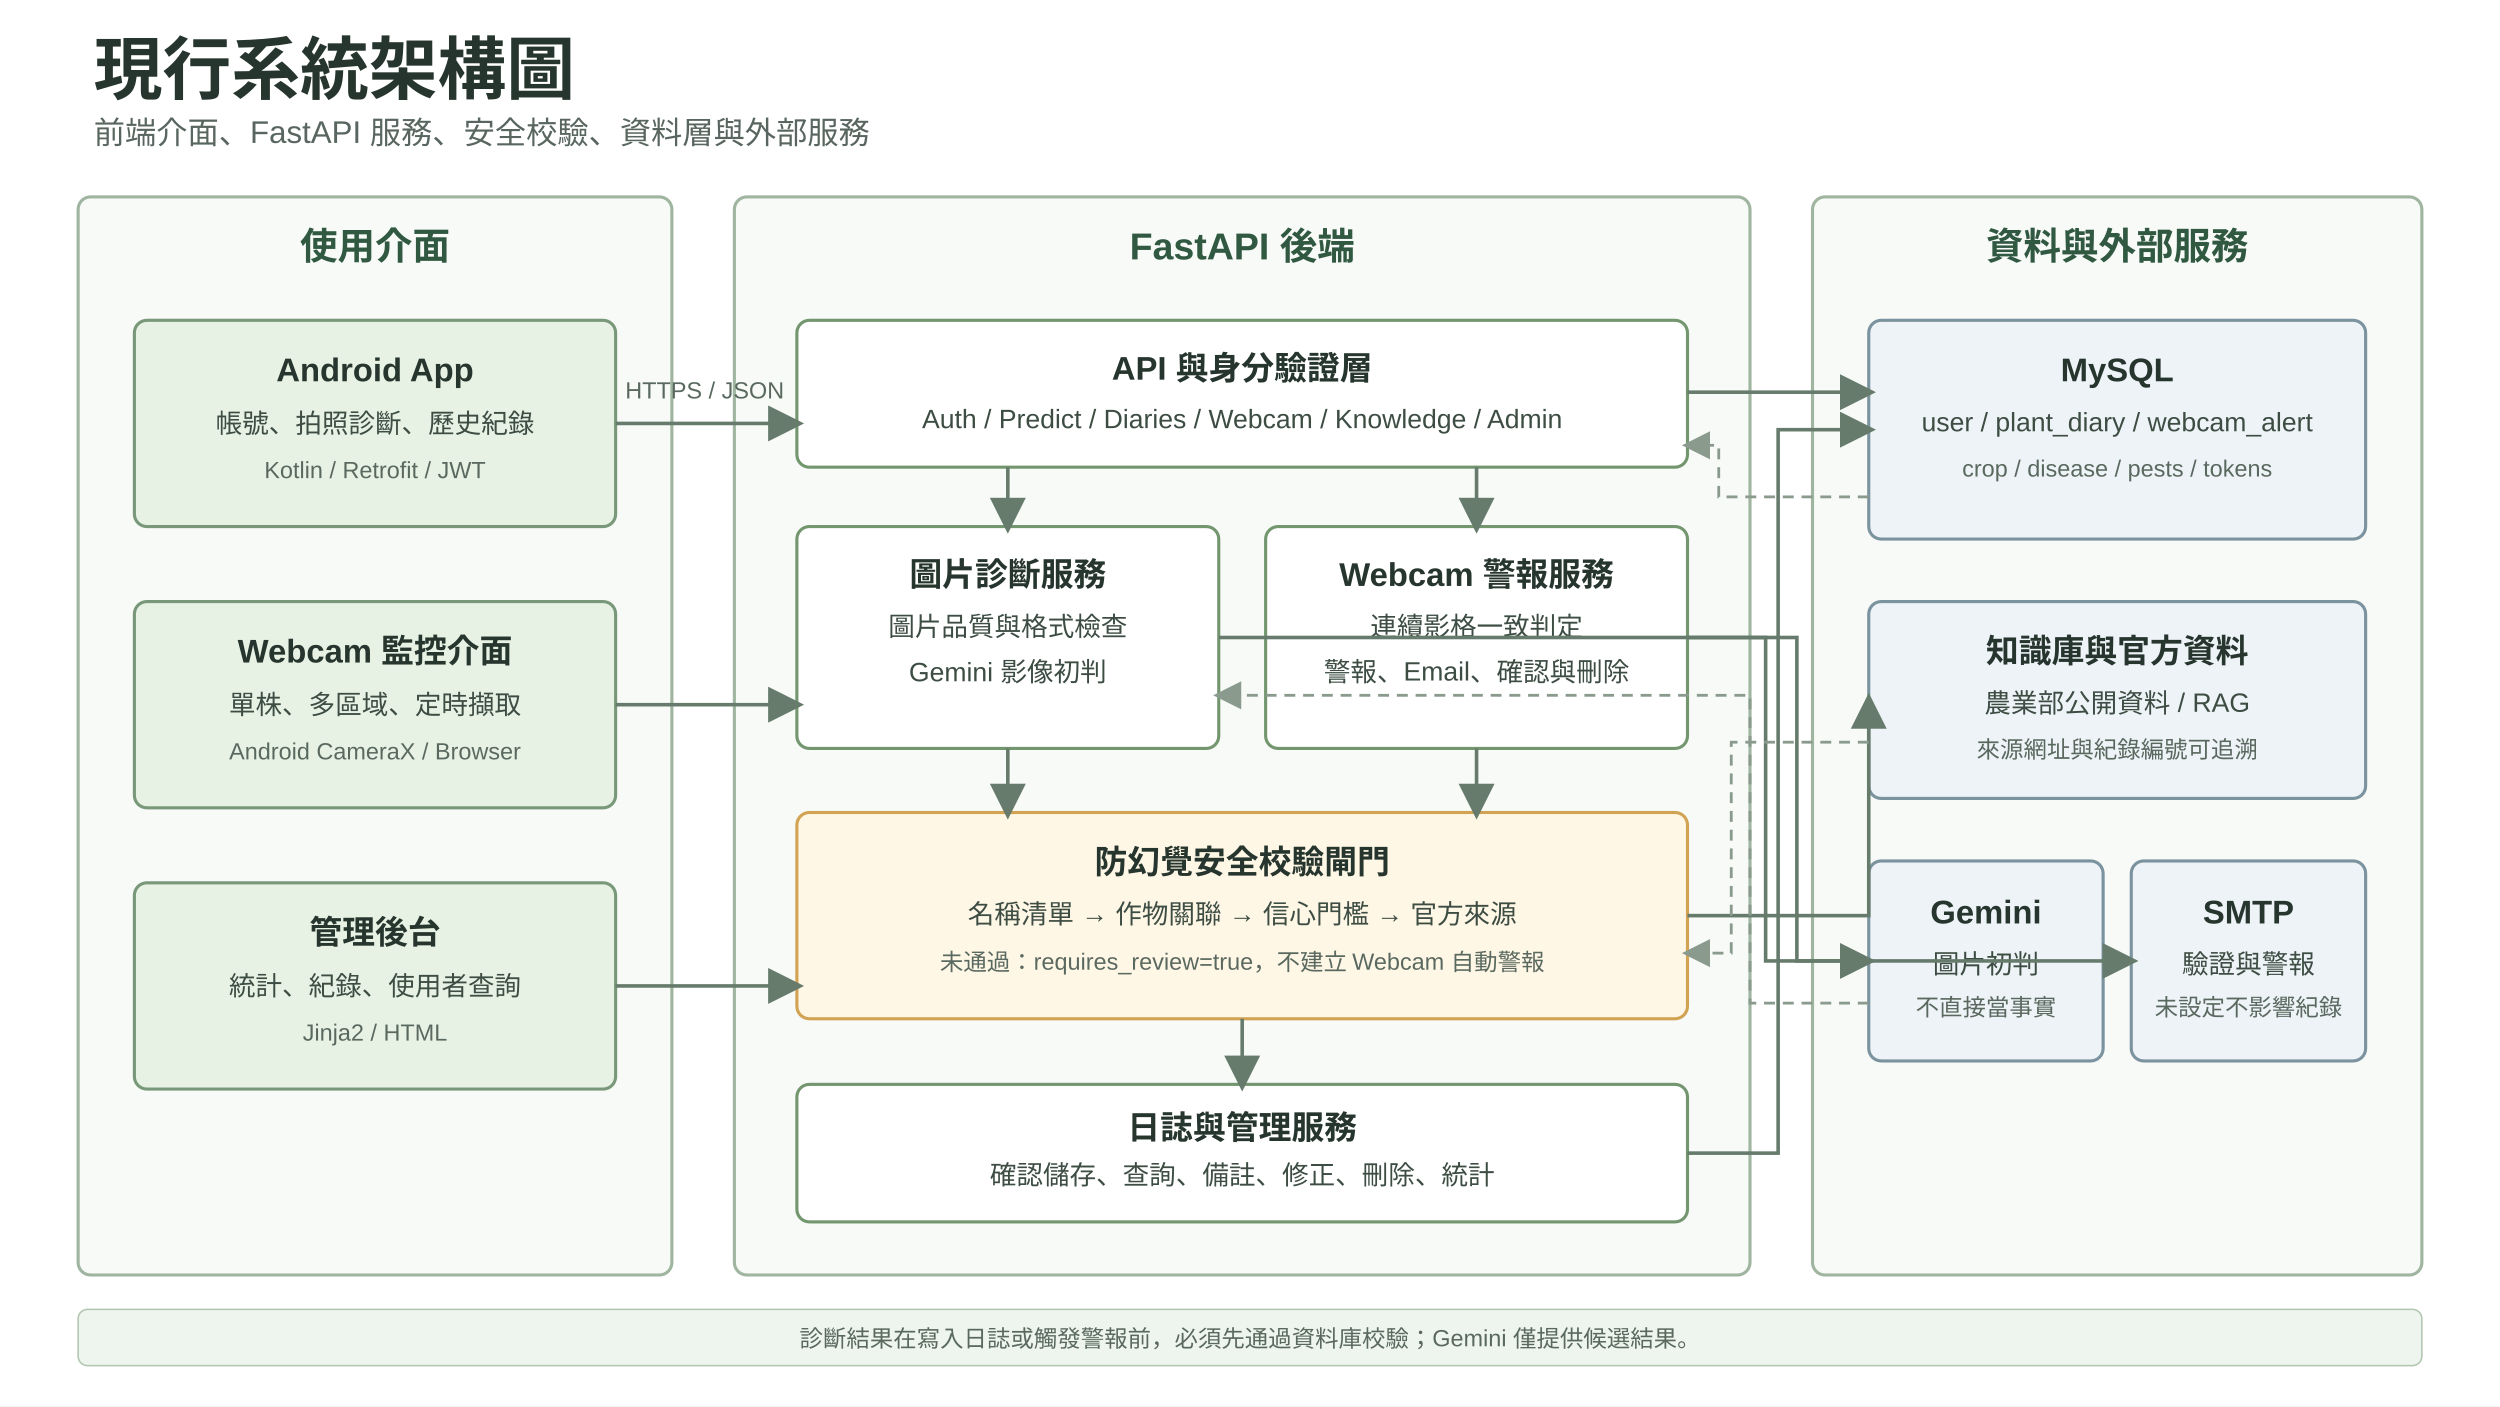
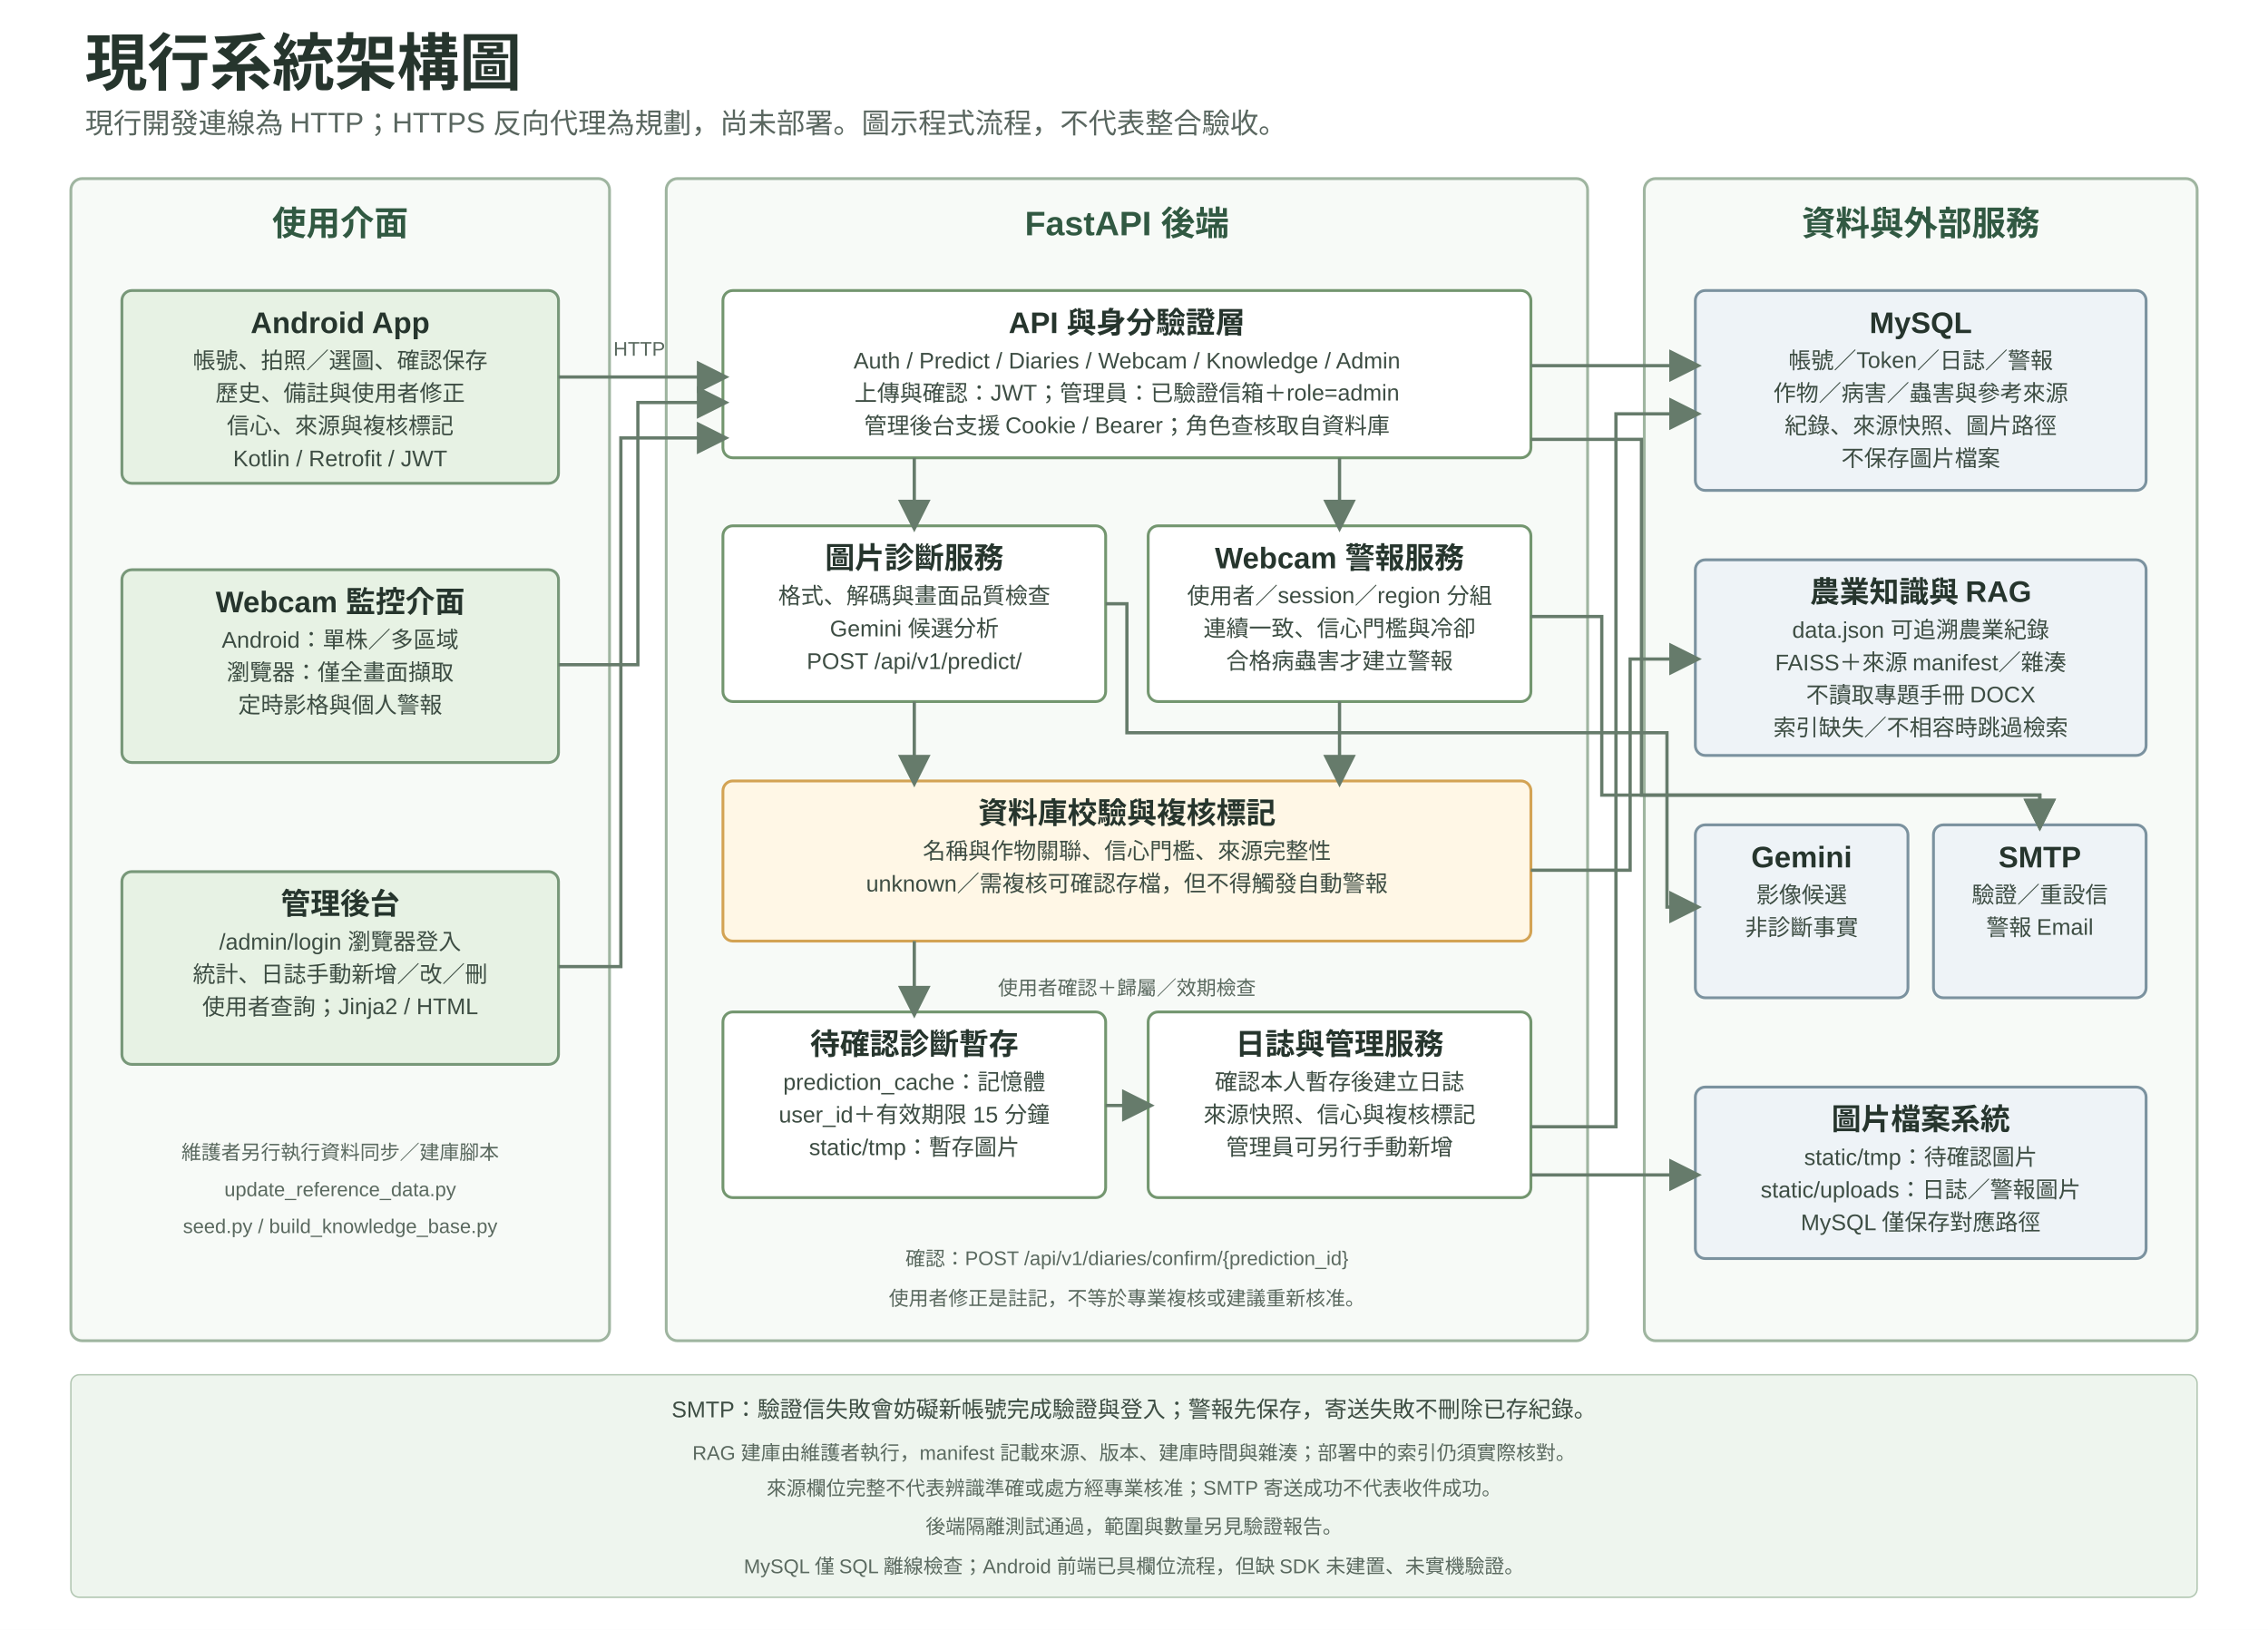
- <svg xmlns="http://www.w3.org/2000/svg" width="1600" height="900" viewBox="0 0 1600 900">
+ <svg xmlns="http://www.w3.org/2000/svg" width="1600" height="1150" viewBox="0 0 1600 1150">
  <defs>
    <style>
      .title { font: 700 44px "Microsoft JhengHei", "Noto Sans TC", Arial, sans-serif; fill: #26352d; }
      .subtitle { font: 400 20px "Microsoft JhengHei", "Noto Sans TC", Arial, sans-serif; fill: #59665f; }
      .lane { font: 700 24px "Microsoft JhengHei", "Noto Sans TC", Arial, sans-serif; fill: #315942; }
      .head { font: 700 21px "Microsoft JhengHei", "Noto Sans TC", Arial, sans-serif; fill: #26352d; }
      .text { font: 400 17px "Microsoft JhengHei", "Noto Sans TC", Arial, sans-serif; fill: #3d4d43; }
      .small { font: 400 15px "Microsoft JhengHei", "Noto Sans TC", Arial, sans-serif; fill: #5a695f; }
      .lane-box { fill: #f7faf7; stroke: #9fb5a0; stroke-width: 2; }
      .client { fill: #e7f2e4; stroke: #789879; stroke-width: 2; }
      .service { fill: #ffffff; stroke: #73966f; stroke-width: 2; }
      .safety { fill: #fff7e6; stroke: #d3a354; stroke-width: 2; }
      .external { fill: #eef3f7; stroke: #7b929f; stroke-width: 2; }
      .line { stroke: #667b6b; stroke-width: 2.3; fill: none; marker-end: url(#arrow); }
      .return { stroke: #8a9b8e; stroke-width: 1.8; stroke-dasharray: 7 5; fill: none; marker-end: url(#arrow2); }
    </style>
    <marker id="arrow" markerWidth="10" markerHeight="10" refX="8" refY="5" orient="auto">
      <path d="M0 0 L10 5 L0 10 Z" fill="#667b6b" />
    </marker>
    <marker id="arrow2" markerWidth="10" markerHeight="10" refX="8" refY="5" orient="auto">
      <path d="M0 0 L10 5 L0 10 Z" fill="#8a9b8e" />
    </marker>
  </defs>
-   <rect width="1600" height="900" fill="#ffffff" />
-   <text x="60" y="60" class="title">現行系統架構圖</text>
-   <text x="60" y="92" class="subtitle">前端介面、FastAPI 服務、安全校驗、資料層與外部服務</text>
-   <rect x="50" y="126" width="380" height="690" rx="8" class="lane-box" />
-   <rect x="470" y="126" width="650" height="690" rx="8" class="lane-box" />
-   <rect x="1160" y="126" width="390" height="690" rx="8" class="lane-box" />
+   <style>.text {font-size:16px} .small {font-size:14px}</style>
+   <rect width="1600" height="1150" fill="#ffffff" />
+   <text x="60" y="60" text-anchor="start" class="title">現行系統架構圖</text>
+   <text x="60" y="94" text-anchor="start" class="subtitle">現行開發連線為 HTTP；HTTPS 反向代理為規劃，尚未部署。圖示程式流程，不代表整合驗收。</text>
+   <rect x="50" y="126" width="380" height="820" rx="8" class="lane-box" />
+   <rect x="470" y="126" width="650" height="820" rx="8" class="lane-box" />
+   <rect x="1160" y="126" width="390" height="820" rx="8" class="lane-box" />
  <text x="240" y="166" text-anchor="middle" class="lane">使用介面</text>
  <text x="795" y="166" text-anchor="middle" class="lane">FastAPI 後端</text>
  <text x="1355" y="166" text-anchor="middle" class="lane">資料與外部服務</text>
-   <rect x="86" y="205" width="308" height="132" rx="8" class="client" />
-   <text x="240" y="244" text-anchor="middle" class="head">Android App</text>
-   <text x="240" y="277" text-anchor="middle" class="text">帳號、拍照診斷、歷史紀錄</text>
-   <text x="240" y="306" text-anchor="middle" class="small">Kotlin / Retrofit / JWT</text>
-   <rect x="86" y="385" width="308" height="132" rx="8" class="client" />
-   <text x="240" y="424" text-anchor="middle" class="head">Webcam 監控介面</text>
-   <text x="240" y="457" text-anchor="middle" class="text">單株、多區域、定時擷取</text>
-   <text x="240" y="486" text-anchor="middle" class="small">Android CameraX / Browser</text>
-   <rect x="86" y="565" width="308" height="132" rx="8" class="client" />
-   <text x="240" y="604" text-anchor="middle" class="head">管理後台</text>
-   <text x="240" y="637" text-anchor="middle" class="text">統計、紀錄、使用者查詢</text>
-   <text x="240" y="666" text-anchor="middle" class="small">Jinja2 / HTML</text>
-   <rect x="510" y="205" width="570" height="94" rx="8" class="service" />
-   <text x="795" y="243" text-anchor="middle" class="head">API 與身分驗證層</text>
-   <text x="795" y="274" text-anchor="middle" class="text">Auth / Predict / Diaries / Webcam / Knowledge / Admin</text>
-   <rect x="510" y="337" width="270" height="142" rx="8" class="service" />
-   <text x="645" y="375" text-anchor="middle" class="head">圖片診斷服務</text>
-   <text x="645" y="407" text-anchor="middle" class="text">圖片品質與格式檢查</text>
-   <text x="645" y="436" text-anchor="middle" class="text">Gemini 影像初判</text>
-   <rect x="810" y="337" width="270" height="142" rx="8" class="service" />
-   <text x="945" y="375" text-anchor="middle" class="head">Webcam 警報服務</text>
-   <text x="945" y="407" text-anchor="middle" class="text">連續影格一致判定</text>
-   <text x="945" y="436" text-anchor="middle" class="text">警報、Email、確認與刪除</text>
-   <rect x="510" y="520" width="570" height="132" rx="8" class="safety" />
-   <text x="795" y="559" text-anchor="middle" class="head">防幻覺安全校驗閘門</text>
-   <text x="795" y="591" text-anchor="middle" class="text">名稱清單 → 作物關聯 → 信心門檻 → 官方來源</text>
-   <text x="795" y="621" text-anchor="middle" class="small">未通過：requires_review=true，不建立 Webcam 自動警報</text>
-   <rect x="510" y="694" width="570" height="88" rx="8" class="service" />
-   <text x="795" y="729" text-anchor="middle" class="head">日誌與管理服務</text>
-   <text x="795" y="758" text-anchor="middle" class="text">確認儲存、查詢、備註、修正、刪除、統計</text>
-   <rect x="1196" y="205" width="318" height="140" rx="8" class="external" />
-   <text x="1355" y="244" text-anchor="middle" class="head">MySQL</text>
-   <text x="1355" y="276" text-anchor="middle" class="text">user / plant_diary / webcam_alert</text>
-   <text x="1355" y="305" text-anchor="middle" class="small">crop / disease / pests / tokens</text>
-   <rect x="1196" y="385" width="318" height="126" rx="8" class="external" />
-   <text x="1355" y="424" text-anchor="middle" class="head">知識庫與官方資料</text>
-   <text x="1355" y="456" text-anchor="middle" class="text">農業部公開資料 / RAG</text>
-   <text x="1355" y="485" text-anchor="middle" class="small">來源網址與紀錄編號可追溯</text>
-   <rect x="1196" y="551" width="150" height="128" rx="8" class="external" />
-   <text x="1271" y="591" text-anchor="middle" class="head">Gemini</text>
-   <text x="1271" y="623" text-anchor="middle" class="text">圖片初判</text>
-   <text x="1271" y="650" text-anchor="middle" class="small">不直接當事實</text>
-   <rect x="1364" y="551" width="150" height="128" rx="8" class="external" />
-   <text x="1439" y="591" text-anchor="middle" class="head">SMTP</text>
-   <text x="1439" y="623" text-anchor="middle" class="text">驗證與警報</text>
-   <text x="1439" y="650" text-anchor="middle" class="small">未設定不影響紀錄</text>
-   <path d="M394 271 H510" class="line" />
-   <path d="M394 451 H510" class="line" />
-   <path d="M394 631 H510" class="line" />
-   <text x="451" y="255" text-anchor="middle" class="small">HTTPS / JSON</text>
-   <path d="M645 299 V337" class="line" />
-   <path d="M945 299 V337" class="line" />
-   <path d="M645 479 V520" class="line" />
-   <path d="M945 479 V520" class="line" />
-   <path d="M795 652 V694" class="line" />
-   <path d="M1080 251 H1196" class="line" />
-   <path d="M1080 586 H1196 V448" class="line" />
-   <path d="M780 408 H1150 V615 H1196" class="line" />
-   <path d="M1080 408 H1130 V615 H1364" class="line" />
-   <path d="M1080 738 H1138 V275 H1196" class="line" />
-   <path d="M1196 318 H1100 V285 H1080" class="return" />
-   <path d="M1196 475 H1108 V610 H1080" class="return" />
-   <path d="M1196 642 H1120 V445 H780" class="return" />
-   <rect x="50" y="838" width="1500" height="36" rx="6" fill="#eef5ee" stroke="#b1c6b1" />
-   <text x="800" y="862" text-anchor="middle" class="small">診斷結果在寫入日誌或觸發警報前，必須先通過資料庫校驗；Gemini 僅提供候選結果。</text>
+   <rect x="86" y="205" width="308" height="136" rx="7" class="client" />
+   <text x="240" y="235" text-anchor="middle" class="head">Android App</text>
+   <text x="240" y="260" text-anchor="middle" class="text">帳號、拍照／選圖、確認保存</text>
+   <text x="240" y="283" text-anchor="middle" class="text">歷史、備註與使用者修正</text>
+   <text x="240" y="306" text-anchor="middle" class="text">信心、來源與複核標記</text>
+   <text x="240" y="329" text-anchor="middle" class="text">Kotlin / Retrofit / JWT</text>
+   <rect x="86" y="402" width="308" height="136" rx="7" class="client" />
+   <text x="240" y="432" text-anchor="middle" class="head">Webcam 監控介面</text>
+   <text x="240" y="457" text-anchor="middle" class="text">Android：單株／多區域</text>
+   <text x="240" y="480" text-anchor="middle" class="text">瀏覽器：僅全畫面擷取</text>
+   <text x="240" y="503" text-anchor="middle" class="text">定時影格與個人警報</text>
+   <rect x="86" y="615" width="308" height="136" rx="7" class="client" />
+   <text x="240" y="645" text-anchor="middle" class="head">管理後台</text>
+   <text x="240" y="670" text-anchor="middle" class="text">/admin/login 瀏覽器登入</text>
+   <text x="240" y="693" text-anchor="middle" class="text">統計、日誌手動新增／改／刪</text>
+   <text x="240" y="716" text-anchor="middle" class="text">使用者查詢；Jinja2 / HTML</text>
+   <text x="240" y="818" text-anchor="middle" class="small">維護者另行執行資料同步／建庫腳本</text>
+   <text x="240" y="844" text-anchor="middle" class="small">update_reference_data.py</text>
+   <text x="240" y="870" text-anchor="middle" class="small">seed.py / build_knowledge_base.py</text>
+   <rect x="510" y="205" width="570" height="118" rx="7" class="service" />
+   <text x="795" y="235" text-anchor="middle" class="head">API 與身分驗證層</text>
+   <text x="795" y="260" text-anchor="middle" class="text">Auth / Predict / Diaries / Webcam / Knowledge / Admin</text>
+   <text x="795" y="283" text-anchor="middle" class="text">上傳與確認：JWT；管理員：已驗證信箱＋role=admin</text>
+   <text x="795" y="306" text-anchor="middle" class="text">管理後台支援 Cookie / Bearer；角色查核取自資料庫</text>
+   <rect x="510" y="371" width="270" height="124" rx="7" class="service" />
+   <text x="645" y="401" text-anchor="middle" class="head">圖片診斷服務</text>
+   <text x="645" y="426" text-anchor="middle" class="text">格式、解碼與畫面品質檢查</text>
+   <text x="645" y="449" text-anchor="middle" class="text">Gemini 候選分析</text>
+   <text x="645" y="472" text-anchor="middle" class="text">POST /api/v1/predict/</text>
+   <rect x="810" y="371" width="270" height="124" rx="7" class="service" />
+   <text x="945" y="401" text-anchor="middle" class="head">Webcam 警報服務</text>
+   <text x="945" y="426" text-anchor="middle" class="text">使用者／session／region 分組</text>
+   <text x="945" y="449" text-anchor="middle" class="text">連續一致、信心門檻與冷卻</text>
+   <text x="945" y="472" text-anchor="middle" class="text">合格病蟲害才建立警報</text>
+   <rect x="510" y="551" width="570" height="113" rx="7" class="safety" />
+   <text x="795" y="581" text-anchor="middle" class="head">資料庫校驗與複核標記</text>
+   <text x="795" y="606" text-anchor="middle" class="text">名稱與作物關聯、信心門檻、來源完整性</text>
+   <text x="795" y="629" text-anchor="middle" class="text">unknown／需複核可確認存檔，但不得觸發自動警報</text>
+   <rect x="510" y="714" width="270" height="131" rx="7" class="service" />
+   <text x="645" y="744" text-anchor="middle" class="head">待確認診斷暫存</text>
+   <text x="645" y="769" text-anchor="middle" class="text">prediction_cache：記憶體</text>
+   <text x="645" y="792" text-anchor="middle" class="text">user_id＋有效期限 15 分鐘</text>
+   <text x="645" y="815" text-anchor="middle" class="text">static/tmp：暫存圖片</text>
+   <rect x="810" y="714" width="270" height="131" rx="7" class="service" />
+   <text x="945" y="744" text-anchor="middle" class="head">日誌與管理服務</text>
+   <text x="945" y="769" text-anchor="middle" class="text">確認本人暫存後建立日誌</text>
+   <text x="945" y="792" text-anchor="middle" class="text">來源快照、信心與複核標記</text>
+   <text x="945" y="815" text-anchor="middle" class="text">管理員可另行手動新增</text>
+   <text x="795" y="893" text-anchor="middle" class="small">確認：POST /api/v1/diaries/confirm/{prediction_id}</text>
+   <text x="795" y="921" text-anchor="middle" class="small">使用者修正是註記，不等於專業複核或建議重新核准。</text>
+   <rect x="1196" y="205" width="318" height="141" rx="7" class="external" />
+   <text x="1355" y="235" text-anchor="middle" class="head">MySQL</text>
+   <text x="1355" y="260" text-anchor="middle" class="text">帳號／Token／日誌／警報</text>
+   <text x="1355" y="283" text-anchor="middle" class="text">作物／病害／蟲害與參考來源</text>
+   <text x="1355" y="306" text-anchor="middle" class="text">紀錄、來源快照、圖片路徑</text>
+   <text x="1355" y="329" text-anchor="middle" class="text">不保存圖片檔案</text>
+   <rect x="1196" y="395" width="318" height="138" rx="7" class="external" />
+   <text x="1355" y="425" text-anchor="middle" class="head">農業知識與 RAG</text>
+   <text x="1355" y="450" text-anchor="middle" class="text">data.json 可追溯農業紀錄</text>
+   <text x="1355" y="473" text-anchor="middle" class="text">FAISS＋來源 manifest／雜湊</text>
+   <text x="1355" y="496" text-anchor="middle" class="text">不讀取專題手冊 DOCX</text>
+   <text x="1355" y="519" text-anchor="middle" class="text">索引缺失／不相容時跳過檢索</text>
+   <rect x="1196" y="582" width="150" height="122" rx="7" class="external" />
+   <text x="1271" y="612" text-anchor="middle" class="head">Gemini</text>
+   <text x="1271" y="637" text-anchor="middle" class="text">影像候選</text>
+   <text x="1271" y="660" text-anchor="middle" class="text">非診斷事實</text>
+   <rect x="1364" y="582" width="150" height="122" rx="7" class="external" />
+   <text x="1439" y="612" text-anchor="middle" class="head">SMTP</text>
+   <text x="1439" y="637" text-anchor="middle" class="text">驗證／重設信</text>
+   <text x="1439" y="660" text-anchor="middle" class="text">警報 Email</text>
+   <rect x="1196" y="767" width="318" height="121" rx="7" class="external" />
+   <text x="1355" y="797" text-anchor="middle" class="head">圖片檔案系統</text>
+   <text x="1355" y="822" text-anchor="middle" class="text">static/tmp：待確認圖片</text>
+   <text x="1355" y="845" text-anchor="middle" class="text">static/uploads：日誌／警報圖片</text>
+   <text x="1355" y="868" text-anchor="middle" class="text">MySQL 僅保存對應路徑</text>
+   <path d="M394 266 H510" class="line" />
+   <text x="451" y="251" text-anchor="middle" class="small">HTTP</text>
+   <path d="M394 469 H450 V284 H510" class="line" />
+   <path d="M394 682 H438 V309 H510" class="line" />
+   <path d="M645 323 V371" class="line" />
+   <path d="M945 323 V371" class="line" />
+   <path d="M645 495 V551" class="line" />
+   <path d="M945 495 V551" class="line" />
+   <path d="M645 664 V714" class="line" />
+   <path d="M780 780 H810" class="line" />
+   <text x="795" y="702" text-anchor="middle" class="small">使用者確認＋歸屬／效期檢查</text>
+   <path d="M1080 258 H1196" class="line" />
+   <path d="M1080 795 H1140 V292 H1196" class="line" />
+   <path d="M1080 614 H1150 V465 H1196" class="line" />
+   <path d="M780 426 H795 V517 H1176 V640 H1196" class="line" />
+   <path d="M1080 435 H1130 V561 H1439 V582" class="line" />
+   <path d="M1080 310 H1158 V561 H1439 V582" class="line" />
+   <path d="M1080 829 H1196" class="line" />
+   <rect x="50" y="970" width="1500" height="157" rx="6" fill="#eef5ee" stroke="#b1c6b1" />
+   <text x="800" y="1000" text-anchor="middle" class="text">SMTP：驗證信失敗會妨礙新帳號完成驗證與登入；警報先保存，寄送失敗不刪除已存紀錄。</text>
+   <text x="800" y="1030" text-anchor="middle" class="small">RAG 建庫由維護者執行，manifest 記載來源、版本、建庫時間與雜湊；部署中的索引仍須實際核對。</text>
+   <text x="800" y="1055" text-anchor="middle" class="small">來源欄位完整不代表辨識準確或處方經專業核准；SMTP 寄送成功不代表收件成功。</text>
+   <text x="800" y="1082" text-anchor="middle" class="small">後端隔離測試通過，範圍與數量另見驗證報告。</text>
+   <text x="800" y="1110" text-anchor="middle" class="small">MySQL 僅 SQL 離線檢查；Android 前端已具欄位流程，但缺 SDK 未建置、未實機驗證。</text>
</svg>
